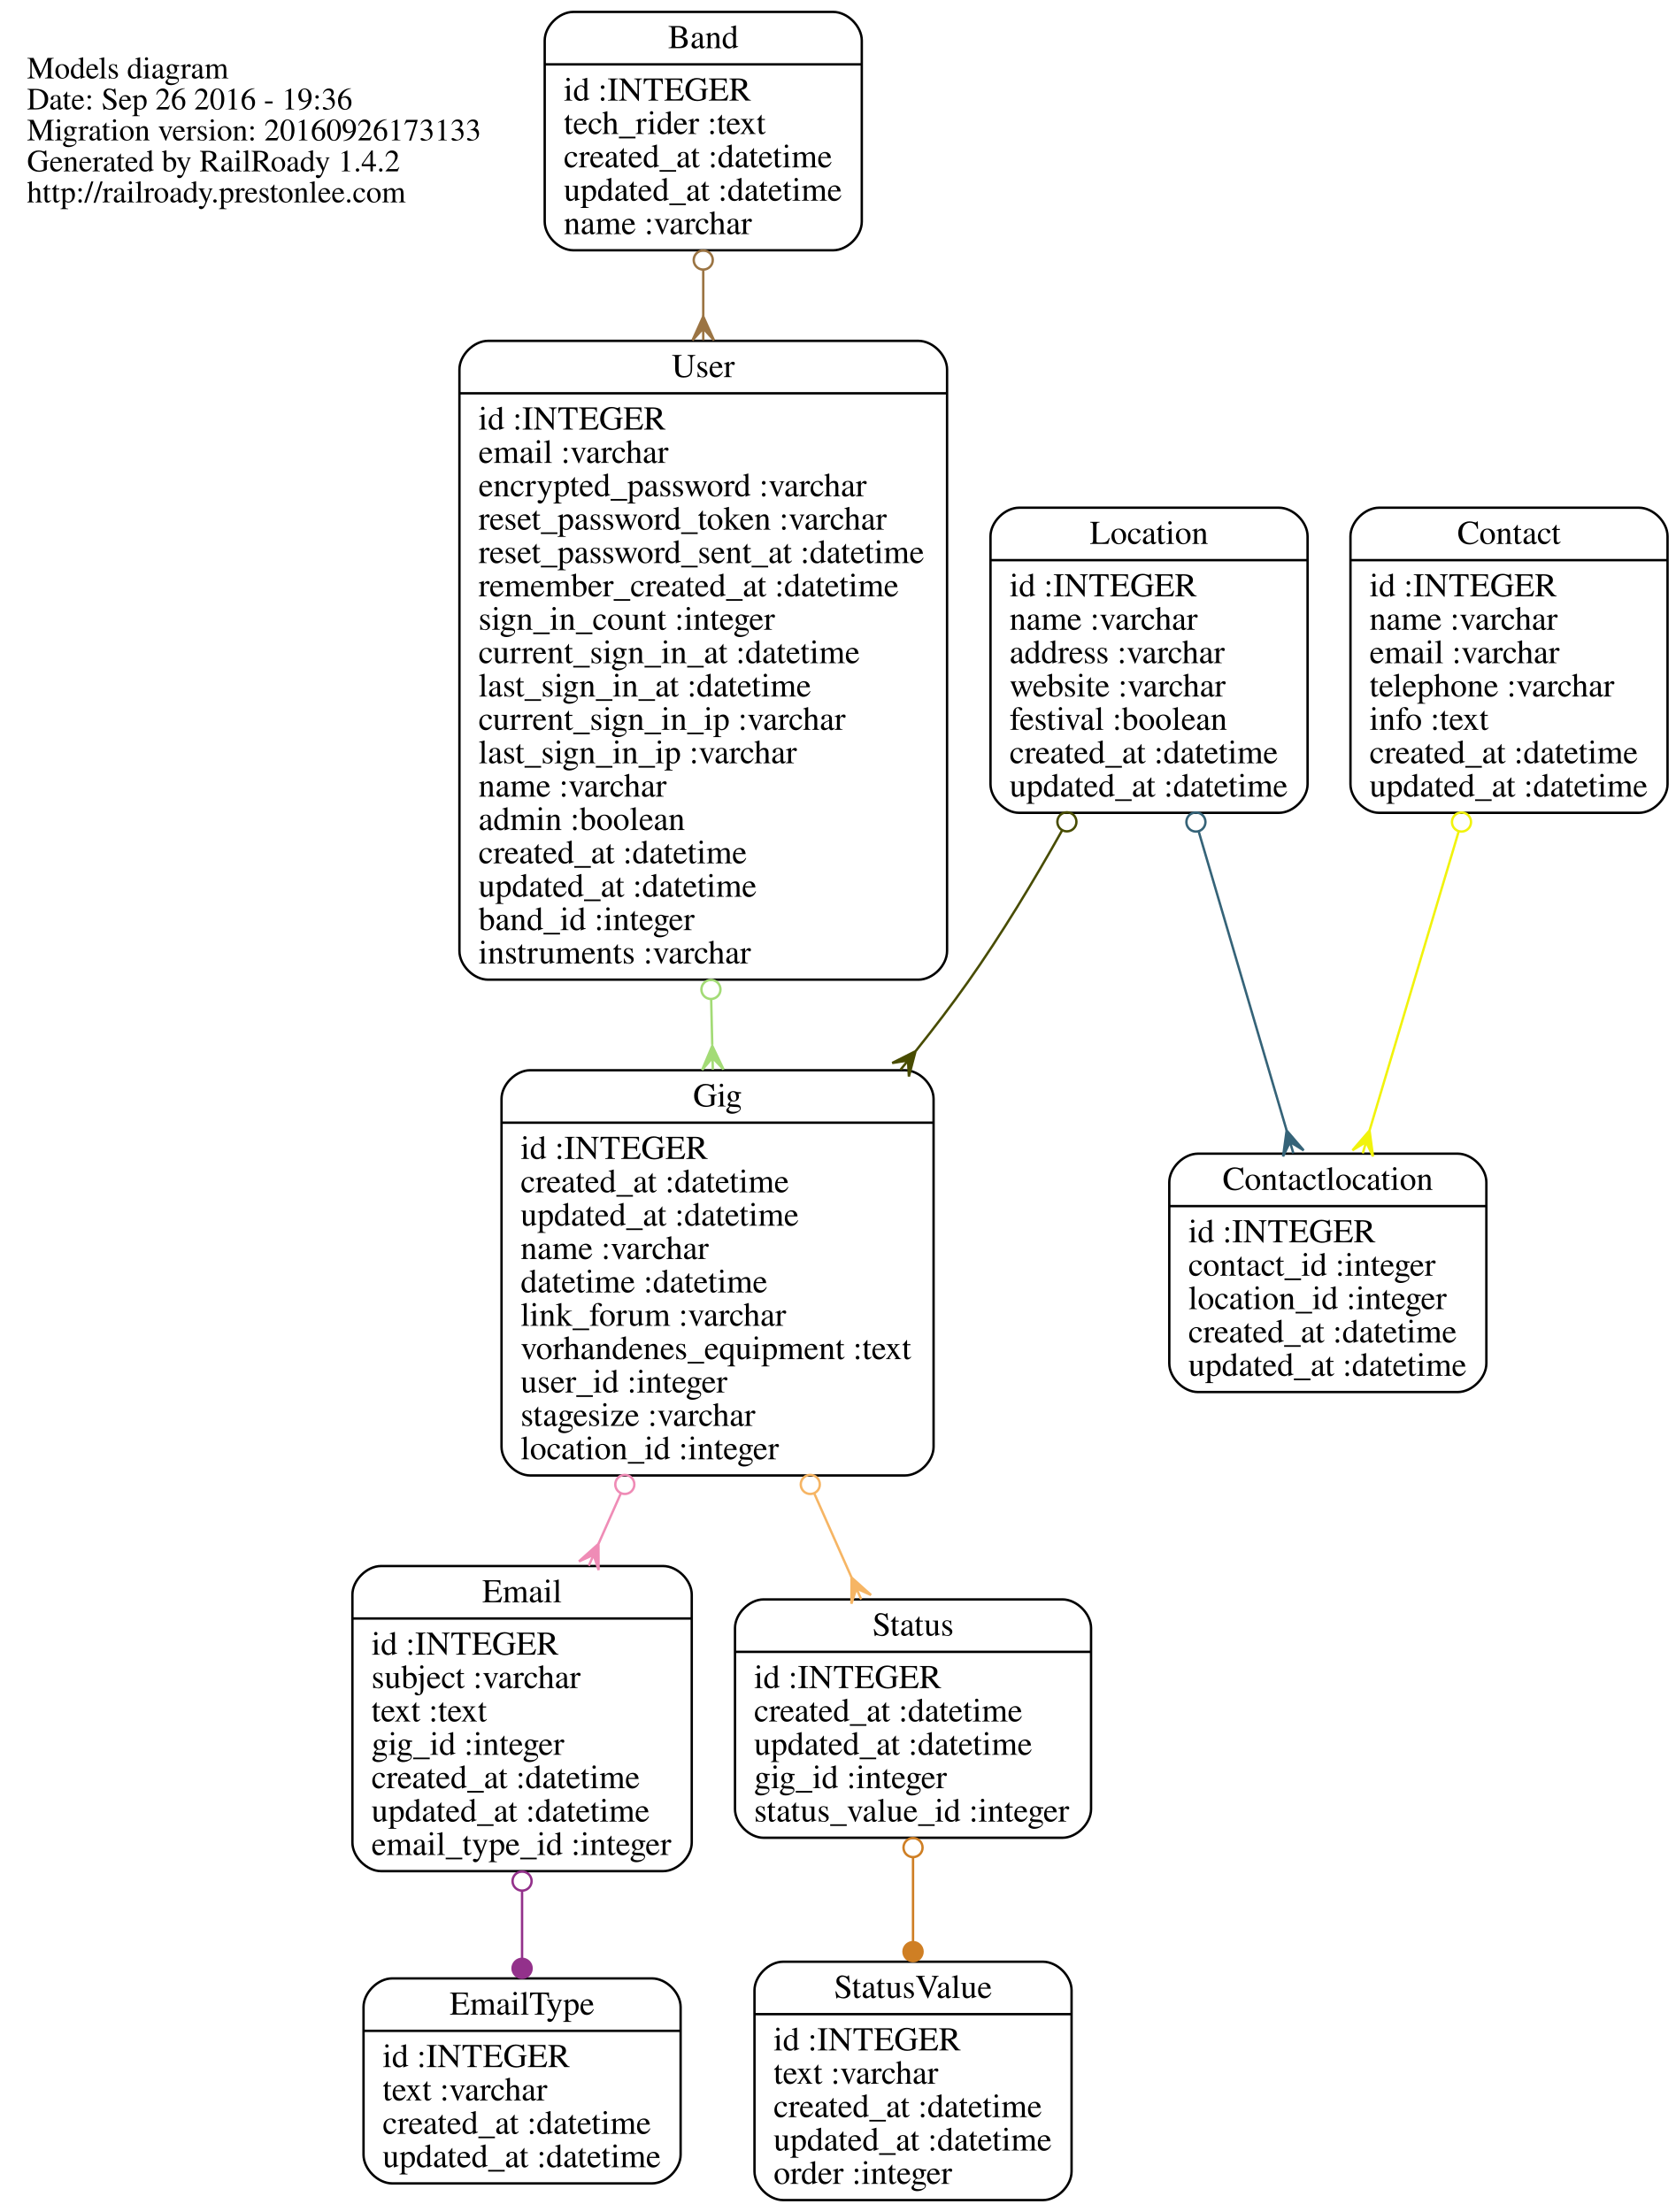
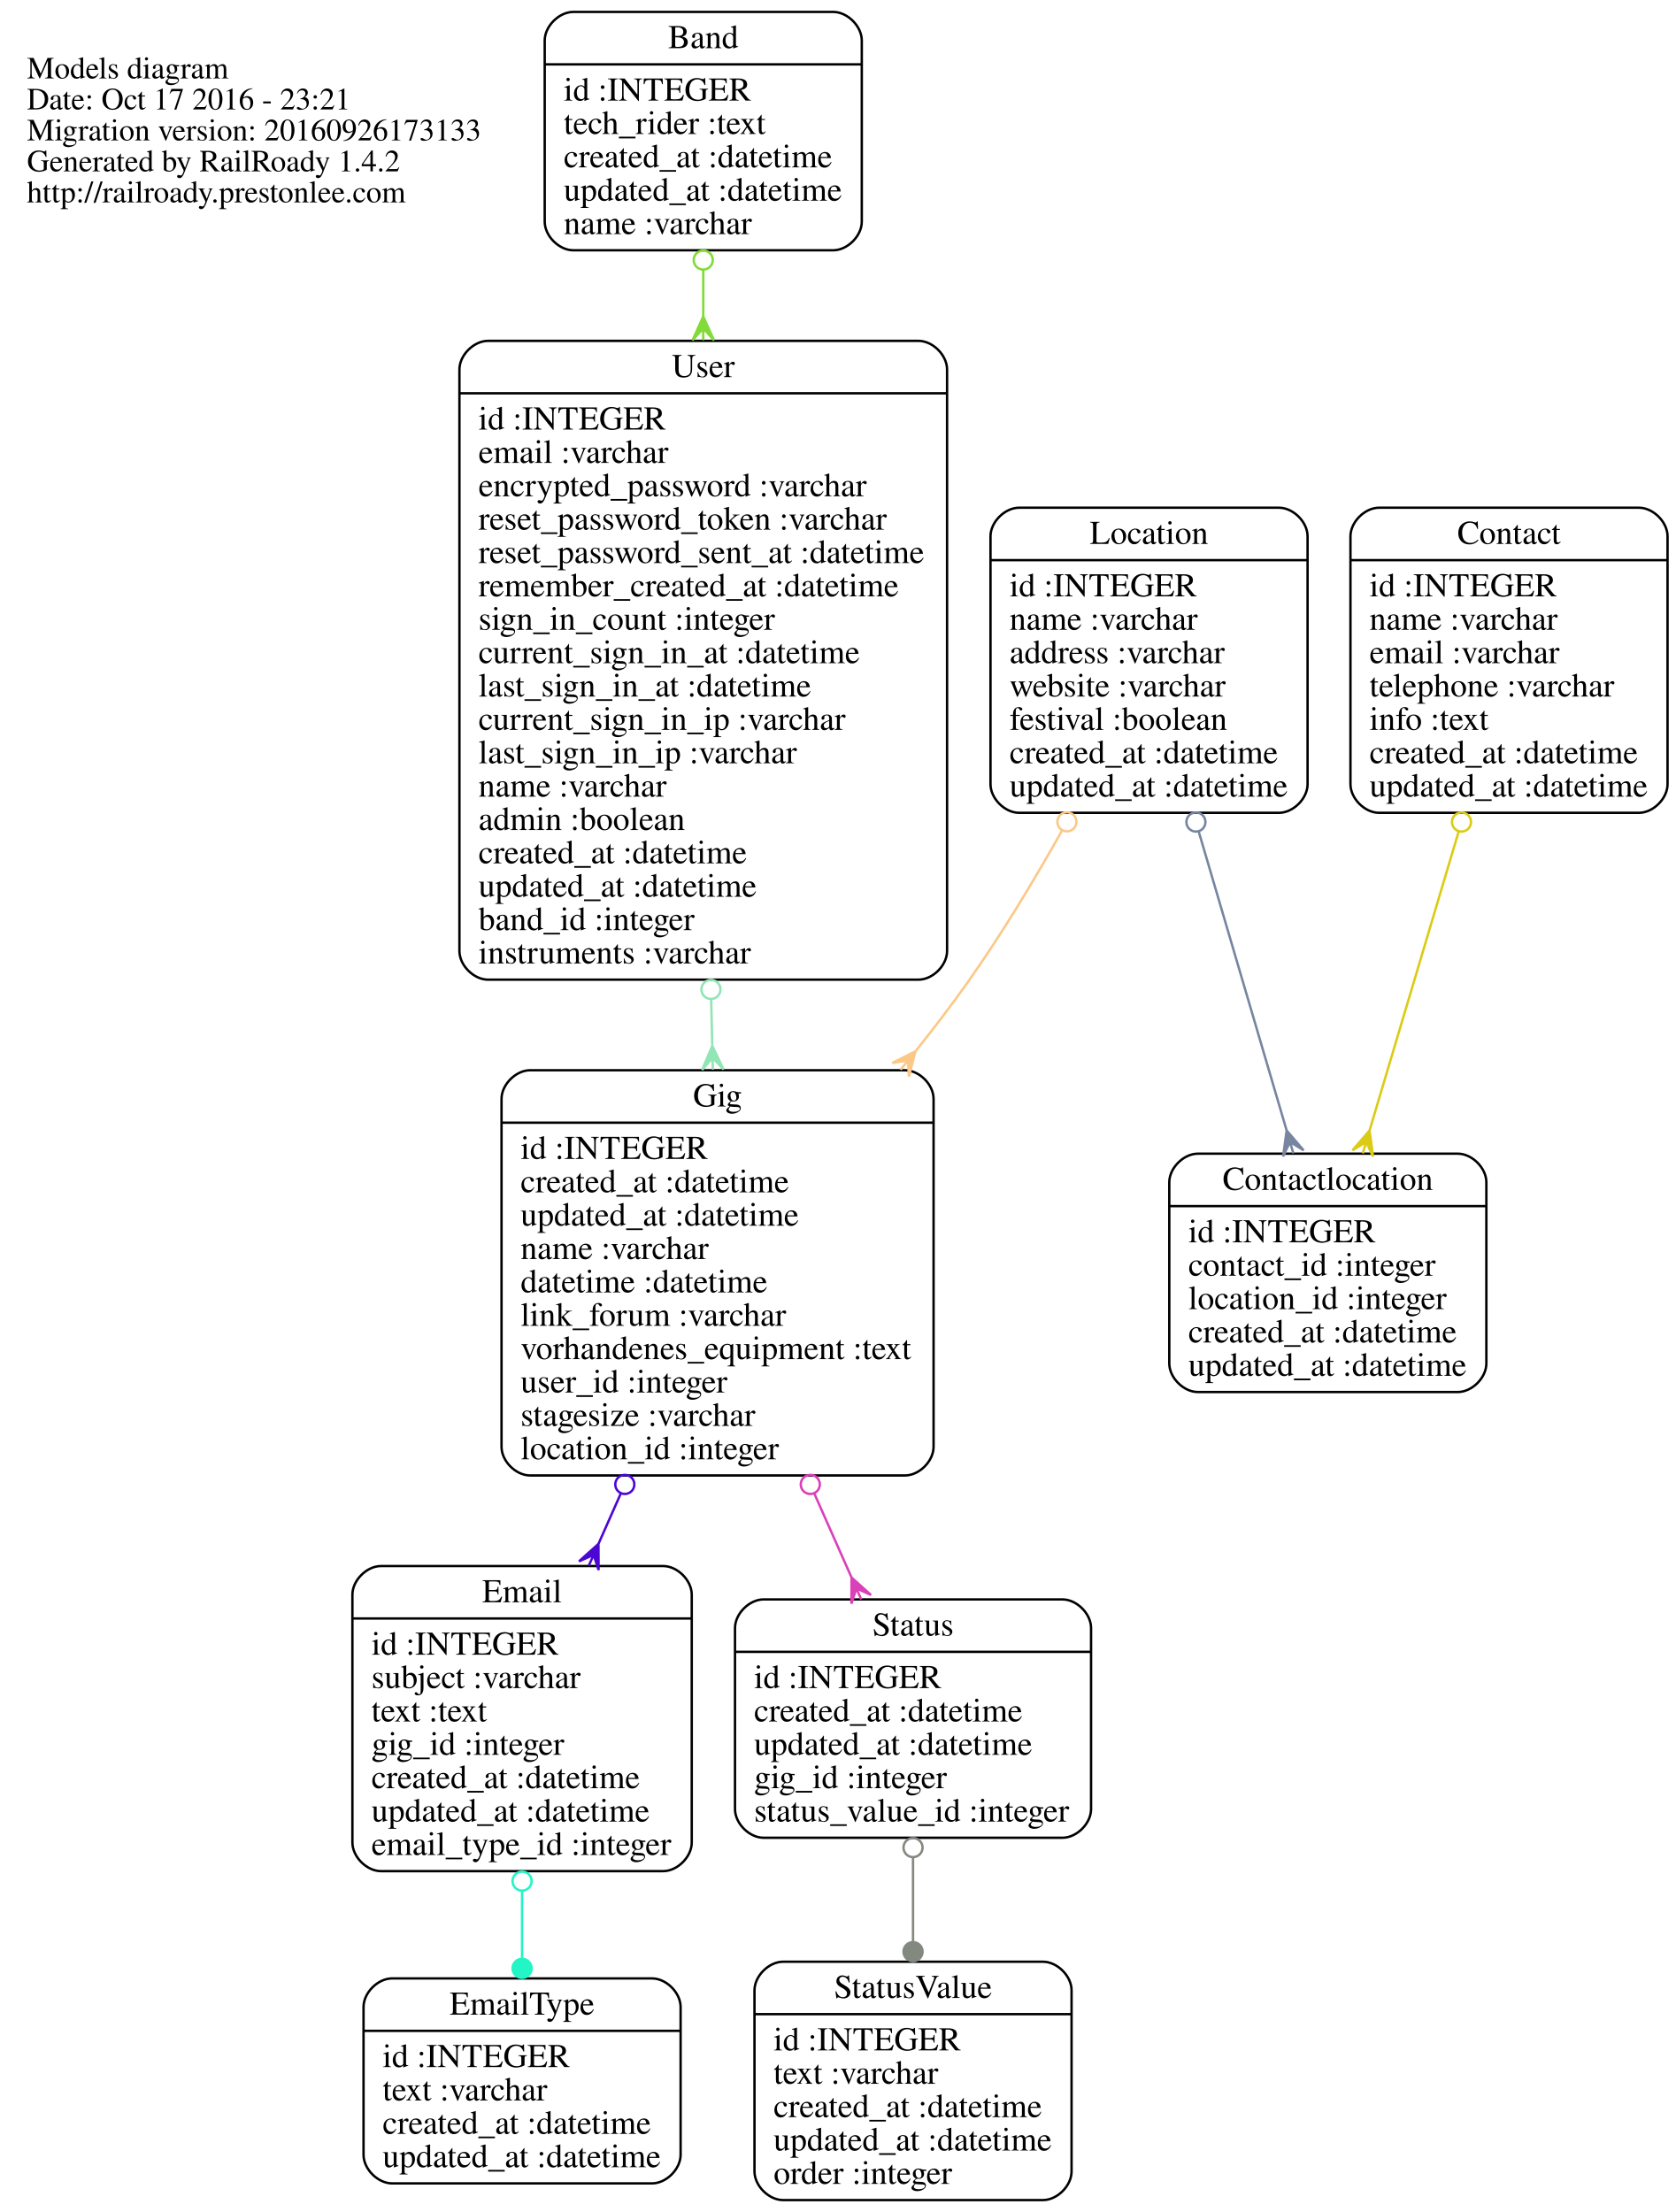
<svg xmlns="http://www.w3.org/2000/svg" width="703pt" height="928pt" viewBox="0.00 0.00 703.00 928.00">
  <g id="graph0" class="graph" transform="scale(1 1) rotate(0) translate(4 924)">
    <polygon fill="none" stroke="none" points="-4,4 -4,-924 699,-924 699,4 -4,4" />
    <g id="node1" class="node">
      <text text-anchor="start" x="7.312" y="-891.1" font-family="Times,serif" font-size="13.00">Models diagram</text>
-       <text text-anchor="start" x="7.312" y="-878.1" font-family="Times,serif" font-size="13.00">Date: Sep 26 2016 - 19:36</text>
+       <text text-anchor="start" x="7.312" y="-878.1" font-family="Times,serif" font-size="13.00">Date: Oct 17 2016 - 23:21</text>
      <text text-anchor="start" x="7.312" y="-865.1" font-family="Times,serif" font-size="13.00">Migration version: 20160926173133</text>
      <text text-anchor="start" x="7.312" y="-852.1" font-family="Times,serif" font-size="13.00">Generated by RailRoady 1.4.2</text>
      <text text-anchor="start" x="7.312" y="-839.1" font-family="Times,serif" font-size="13.00">http://railroady.prestonlee.com</text>
    </g>
    <g id="node2" class="node">
      <path fill="none" stroke="black" d="M236.495,-819C236.495,-819 345.505,-819 345.505,-819 351.505,-819 357.505,-825 357.505,-831 357.505,-831 357.505,-907 357.505,-907 357.505,-913 351.505,-919 345.505,-919 345.505,-919 236.495,-919 236.495,-919 230.495,-919 224.495,-913 224.495,-907 224.495,-907 224.495,-831 224.495,-831 224.495,-825 230.495,-819 236.495,-819" />
      <text text-anchor="middle" x="291" y="-903.8" font-family="Times,serif" font-size="14.00">Band</text>
      <polyline fill="none" stroke="black" points="224.495,-897 357.505,-897 " />
      <text text-anchor="start" x="232.495" y="-881.8" font-family="Times,serif" font-size="14.00">id :INTEGER</text>
      <text text-anchor="start" x="232.495" y="-867.8" font-family="Times,serif" font-size="14.00">tech_rider :text</text>
      <text text-anchor="start" x="232.495" y="-853.8" font-family="Times,serif" font-size="14.00">created_at :datetime</text>
      <text text-anchor="start" x="232.495" y="-839.8" font-family="Times,serif" font-size="14.00">updated_at :datetime</text>
      <text text-anchor="start" x="232.495" y="-825.8" font-family="Times,serif" font-size="14.00">name :varchar</text>
    </g>
    <g id="node11" class="node">
      <path fill="none" stroke="black" d="M200.722,-513C200.722,-513 381.278,-513 381.278,-513 387.278,-513 393.278,-519 393.278,-525 393.278,-525 393.278,-769 393.278,-769 393.278,-775 387.278,-781 381.278,-781 381.278,-781 200.722,-781 200.722,-781 194.722,-781 188.722,-775 188.722,-769 188.722,-769 188.722,-525 188.722,-525 188.722,-519 194.722,-513 200.722,-513" />
      <text text-anchor="middle" x="291" y="-765.8" font-family="Times,serif" font-size="14.00">User</text>
      <polyline fill="none" stroke="black" points="188.722,-759 393.278,-759 " />
      <text text-anchor="start" x="196.722" y="-743.8" font-family="Times,serif" font-size="14.00">id :INTEGER</text>
      <text text-anchor="start" x="196.722" y="-729.8" font-family="Times,serif" font-size="14.00">email :varchar</text>
      <text text-anchor="start" x="196.722" y="-715.8" font-family="Times,serif" font-size="14.00">encrypted_password :varchar</text>
      <text text-anchor="start" x="196.722" y="-701.8" font-family="Times,serif" font-size="14.00">reset_password_token :varchar</text>
      <text text-anchor="start" x="196.722" y="-687.8" font-family="Times,serif" font-size="14.00">reset_password_sent_at :datetime</text>
      <text text-anchor="start" x="196.722" y="-673.8" font-family="Times,serif" font-size="14.00">remember_created_at :datetime</text>
      <text text-anchor="start" x="196.722" y="-659.8" font-family="Times,serif" font-size="14.00">sign_in_count :integer</text>
      <text text-anchor="start" x="196.722" y="-645.8" font-family="Times,serif" font-size="14.00">current_sign_in_at :datetime</text>
      <text text-anchor="start" x="196.722" y="-631.8" font-family="Times,serif" font-size="14.00">last_sign_in_at :datetime</text>
      <text text-anchor="start" x="196.722" y="-617.8" font-family="Times,serif" font-size="14.00">current_sign_in_ip :varchar</text>
      <text text-anchor="start" x="196.722" y="-603.8" font-family="Times,serif" font-size="14.00">last_sign_in_ip :varchar</text>
      <text text-anchor="start" x="196.722" y="-589.8" font-family="Times,serif" font-size="14.00">name :varchar</text>
      <text text-anchor="start" x="196.722" y="-575.8" font-family="Times,serif" font-size="14.00">admin :boolean</text>
      <text text-anchor="start" x="196.722" y="-561.8" font-family="Times,serif" font-size="14.00">created_at :datetime</text>
      <text text-anchor="start" x="196.722" y="-547.8" font-family="Times,serif" font-size="14.00">updated_at :datetime</text>
      <text text-anchor="start" x="196.722" y="-533.8" font-family="Times,serif" font-size="14.00">band_id :integer</text>
      <text text-anchor="start" x="196.722" y="-519.8" font-family="Times,serif" font-size="14.00">instruments :varchar</text>
    </g>
    <g id="edge1" class="edge">
-       <path fill="none" stroke="#9b7443" d="M291,-810.878C291,-804.605 291,-798.031 291,-791.271" />
-       <ellipse fill="none" stroke="#9b7443" cx="291" cy="-814.902" rx="4" ry="4" />
-       <polygon fill="#9b7443" stroke="#9b7443" points="291,-791.249 295.5,-781.249 291,-786.249 291,-781.249 291,-781.249 291,-781.249 291,-786.249 286.5,-781.249 291,-791.249 291,-791.249" />
+       <path fill="none" stroke="#82db38" d="M291,-810.878C291,-804.605 291,-798.031 291,-791.271" />
+       <ellipse fill="none" stroke="#82db38" cx="291" cy="-814.902" rx="4" ry="4" />
+       <polygon fill="#82db38" stroke="#82db38" points="291,-791.249 295.5,-781.249 291,-786.249 291,-781.249 291,-781.249 291,-781.249 291,-786.249 286.5,-781.249 291,-791.249 291,-791.249" />
    </g>
    <g id="node3" class="node">
      <path fill="none" stroke="black" d="M574.495,-583C574.495,-583 683.505,-583 683.505,-583 689.505,-583 695.505,-589 695.505,-595 695.505,-595 695.505,-699 695.505,-699 695.505,-705 689.505,-711 683.505,-711 683.505,-711 574.495,-711 574.495,-711 568.495,-711 562.495,-705 562.495,-699 562.495,-699 562.495,-595 562.495,-595 562.495,-589 568.495,-583 574.495,-583" />
      <text text-anchor="middle" x="629" y="-695.8" font-family="Times,serif" font-size="14.00">Contact</text>
      <polyline fill="none" stroke="black" points="562.495,-689 695.505,-689 " />
      <text text-anchor="start" x="570.495" y="-673.8" font-family="Times,serif" font-size="14.00">id :INTEGER</text>
      <text text-anchor="start" x="570.495" y="-659.8" font-family="Times,serif" font-size="14.00">name :varchar</text>
      <text text-anchor="start" x="570.495" y="-645.8" font-family="Times,serif" font-size="14.00">email :varchar</text>
      <text text-anchor="start" x="570.495" y="-631.8" font-family="Times,serif" font-size="14.00">telephone :varchar</text>
      <text text-anchor="start" x="570.495" y="-617.8" font-family="Times,serif" font-size="14.00">info :text</text>
      <text text-anchor="start" x="570.495" y="-603.8" font-family="Times,serif" font-size="14.00">created_at :datetime</text>
      <text text-anchor="start" x="570.495" y="-589.8" font-family="Times,serif" font-size="14.00">updated_at :datetime</text>
    </g>
    <g id="node4" class="node">
      <path fill="none" stroke="black" d="M498.495,-340C498.495,-340 607.505,-340 607.505,-340 613.505,-340 619.505,-346 619.505,-352 619.505,-352 619.505,-428 619.505,-428 619.505,-434 613.505,-440 607.505,-440 607.505,-440 498.495,-440 498.495,-440 492.495,-440 486.495,-434 486.495,-428 486.495,-428 486.495,-352 486.495,-352 486.495,-346 492.495,-340 498.495,-340" />
      <text text-anchor="middle" x="553" y="-424.8" font-family="Times,serif" font-size="14.00">Contactlocation</text>
      <polyline fill="none" stroke="black" points="486.495,-418 619.505,-418 " />
      <text text-anchor="start" x="494.495" y="-402.8" font-family="Times,serif" font-size="14.00">id :INTEGER</text>
      <text text-anchor="start" x="494.495" y="-388.8" font-family="Times,serif" font-size="14.00">contact_id :integer</text>
      <text text-anchor="start" x="494.495" y="-374.8" font-family="Times,serif" font-size="14.00">location_id :integer</text>
      <text text-anchor="start" x="494.495" y="-360.8" font-family="Times,serif" font-size="14.00">created_at :datetime</text>
      <text text-anchor="start" x="494.495" y="-346.8" font-family="Times,serif" font-size="14.00">updated_at :datetime</text>
    </g>
    <g id="edge2" class="edge">
-       <path fill="none" stroke="#f1f30c" d="M607.862,-575.077C596.111,-535.647 581.66,-487.162 570.54,-449.851" />
-       <ellipse fill="none" stroke="#f1f30c" cx="609.071" cy="-579.133" rx="4" ry="4" />
-       <polygon fill="#f1f30c" stroke="#f1f30c" points="570.499,-449.715 571.956,-438.846 569.071,-444.923 567.643,-440.131 567.643,-440.131 567.643,-440.131 569.071,-444.923 563.33,-441.417 570.499,-449.715 570.499,-449.715" />
+       <path fill="none" stroke="#dbcb14" d="M607.862,-575.077C596.111,-535.647 581.66,-487.162 570.54,-449.851" />
+       <ellipse fill="none" stroke="#dbcb14" cx="609.071" cy="-579.133" rx="4" ry="4" />
+       <polygon fill="#dbcb14" stroke="#dbcb14" points="570.499,-449.715 571.956,-438.846 569.071,-444.923 567.643,-440.131 567.643,-440.131 567.643,-440.131 569.071,-444.923 563.33,-441.417 570.499,-449.715 570.499,-449.715" />
    </g>
    <g id="node5" class="node">
      <path fill="none" stroke="black" d="M155.826,-139C155.826,-139 274.174,-139 274.174,-139 280.174,-139 286.174,-145 286.174,-151 286.174,-151 286.174,-255 286.174,-255 286.174,-261 280.174,-267 274.174,-267 274.174,-267 155.826,-267 155.826,-267 149.826,-267 143.826,-261 143.826,-255 143.826,-255 143.826,-151 143.826,-151 143.826,-145 149.826,-139 155.826,-139" />
      <text text-anchor="middle" x="215" y="-251.8" font-family="Times,serif" font-size="14.00">Email</text>
      <polyline fill="none" stroke="black" points="143.826,-245 286.174,-245 " />
      <text text-anchor="start" x="151.826" y="-229.8" font-family="Times,serif" font-size="14.00">id :INTEGER</text>
      <text text-anchor="start" x="151.826" y="-215.8" font-family="Times,serif" font-size="14.00">subject :varchar</text>
      <text text-anchor="start" x="151.826" y="-201.8" font-family="Times,serif" font-size="14.00">text :text</text>
      <text text-anchor="start" x="151.826" y="-187.8" font-family="Times,serif" font-size="14.00">gig_id :integer</text>
      <text text-anchor="start" x="151.826" y="-173.8" font-family="Times,serif" font-size="14.00">created_at :datetime</text>
      <text text-anchor="start" x="151.826" y="-159.8" font-family="Times,serif" font-size="14.00">updated_at :datetime</text>
      <text text-anchor="start" x="151.826" y="-145.8" font-family="Times,serif" font-size="14.00">email_type_id :integer</text>
    </g>
    <g id="node6" class="node">
      <path fill="none" stroke="black" d="M160.495,-8C160.495,-8 269.505,-8 269.505,-8 275.505,-8 281.505,-14 281.505,-20 281.505,-20 281.505,-82 281.505,-82 281.505,-88 275.505,-94 269.505,-94 269.505,-94 160.495,-94 160.495,-94 154.495,-94 148.495,-88 148.495,-82 148.495,-82 148.495,-20 148.495,-20 148.495,-14 154.495,-8 160.495,-8" />
      <text text-anchor="middle" x="215" y="-78.8" font-family="Times,serif" font-size="14.00">EmailType</text>
      <polyline fill="none" stroke="black" points="148.495,-72 281.505,-72 " />
      <text text-anchor="start" x="156.495" y="-56.8" font-family="Times,serif" font-size="14.00">id :INTEGER</text>
      <text text-anchor="start" x="156.495" y="-42.8" font-family="Times,serif" font-size="14.00">text :varchar</text>
      <text text-anchor="start" x="156.495" y="-28.8" font-family="Times,serif" font-size="14.00">created_at :datetime</text>
      <text text-anchor="start" x="156.495" y="-14.8" font-family="Times,serif" font-size="14.00">updated_at :datetime</text>
    </g>
    <g id="edge3" class="edge">
-       <path fill="none" stroke="#93318b" d="M215,-130.658C215,-121.108 215,-111.479 215,-102.392" />
-       <ellipse fill="none" stroke="#93318b" cx="215" cy="-134.821" rx="4" ry="4" />
-       <ellipse fill="#93318b" stroke="#93318b" cx="215" cy="-98.217" rx="4" ry="4" />
+       <path fill="none" stroke="#24f5c6" d="M215,-130.658C215,-121.108 215,-111.479 215,-102.392" />
+       <ellipse fill="none" stroke="#24f5c6" cx="215" cy="-134.821" rx="4" ry="4" />
+       <ellipse fill="#24f5c6" stroke="#24f5c6" cx="215" cy="-98.217" rx="4" ry="4" />
    </g>
    <g id="node7" class="node">
      <path fill="none" stroke="black" d="M218.384,-305C218.384,-305 375.616,-305 375.616,-305 381.616,-305 387.616,-311 387.616,-317 387.616,-317 387.616,-463 387.616,-463 387.616,-469 381.616,-475 375.616,-475 375.616,-475 218.384,-475 218.384,-475 212.384,-475 206.384,-469 206.384,-463 206.384,-463 206.384,-317 206.384,-317 206.384,-311 212.384,-305 218.384,-305" />
      <text text-anchor="middle" x="297" y="-459.8" font-family="Times,serif" font-size="14.00">Gig</text>
      <polyline fill="none" stroke="black" points="206.384,-453 387.616,-453 " />
      <text text-anchor="start" x="214.384" y="-437.8" font-family="Times,serif" font-size="14.00">id :INTEGER</text>
      <text text-anchor="start" x="214.384" y="-423.8" font-family="Times,serif" font-size="14.00">created_at :datetime</text>
      <text text-anchor="start" x="214.384" y="-409.8" font-family="Times,serif" font-size="14.00">updated_at :datetime</text>
      <text text-anchor="start" x="214.384" y="-395.8" font-family="Times,serif" font-size="14.00">name :varchar</text>
      <text text-anchor="start" x="214.384" y="-381.8" font-family="Times,serif" font-size="14.00">datetime :datetime</text>
      <text text-anchor="start" x="214.384" y="-367.8" font-family="Times,serif" font-size="14.00">link_forum :varchar</text>
      <text text-anchor="start" x="214.384" y="-353.8" font-family="Times,serif" font-size="14.00">vorhandenes_equipment :text</text>
      <text text-anchor="start" x="214.384" y="-339.8" font-family="Times,serif" font-size="14.00">user_id :integer</text>
      <text text-anchor="start" x="214.384" y="-325.8" font-family="Times,serif" font-size="14.00">stagesize :varchar</text>
      <text text-anchor="start" x="214.384" y="-311.8" font-family="Times,serif" font-size="14.00">location_id :integer</text>
    </g>
    <g id="edge5" class="edge">
-       <path fill="none" stroke="#ef8cb6" d="M256.414,-297.435C253.29,-290.386 250.163,-283.331 247.105,-276.431" />
-       <ellipse fill="none" stroke="#ef8cb6" cx="258.098" cy="-301.234" rx="4" ry="4" />
-       <polygon fill="#ef8cb6" stroke="#ef8cb6" points="247.037,-276.278 247.098,-265.312 245.01,-271.707 242.984,-267.135 242.984,-267.135 242.984,-267.135 245.01,-271.707 238.87,-268.959 247.037,-276.278 247.037,-276.278" />
+       <path fill="none" stroke="#4c06d3" d="M256.414,-297.435C253.29,-290.386 250.163,-283.331 247.105,-276.431" />
+       <ellipse fill="none" stroke="#4c06d3" cx="258.098" cy="-301.234" rx="4" ry="4" />
+       <polygon fill="#4c06d3" stroke="#4c06d3" points="247.037,-276.278 247.098,-265.312 245.01,-271.707 242.984,-267.135 242.984,-267.135 242.984,-267.135 245.01,-271.707 238.87,-268.959 247.037,-276.278 247.037,-276.278" />
    </g>
    <g id="node9" class="node">
      <path fill="none" stroke="black" d="M316.322,-153C316.322,-153 441.678,-153 441.678,-153 447.678,-153 453.678,-159 453.678,-165 453.678,-165 453.678,-241 453.678,-241 453.678,-247 447.678,-253 441.678,-253 441.678,-253 316.322,-253 316.322,-253 310.322,-253 304.322,-247 304.322,-241 304.322,-241 304.322,-165 304.322,-165 304.322,-159 310.322,-153 316.322,-153" />
      <text text-anchor="middle" x="379" y="-237.8" font-family="Times,serif" font-size="14.00">Status</text>
      <polyline fill="none" stroke="black" points="304.322,-231 453.678,-231 " />
      <text text-anchor="start" x="312.322" y="-215.8" font-family="Times,serif" font-size="14.00">id :INTEGER</text>
      <text text-anchor="start" x="312.322" y="-201.8" font-family="Times,serif" font-size="14.00">created_at :datetime</text>
      <text text-anchor="start" x="312.322" y="-187.8" font-family="Times,serif" font-size="14.00">updated_at :datetime</text>
      <text text-anchor="start" x="312.322" y="-173.8" font-family="Times,serif" font-size="14.00">gig_id :integer</text>
      <text text-anchor="start" x="312.322" y="-159.8" font-family="Times,serif" font-size="14.00">status_value_id :integer</text>
    </g>
    <g id="edge4" class="edge">
-       <path fill="none" stroke="#f6b564" d="M337.608,-297.383C342.911,-285.42 348.222,-273.438 353.187,-262.236" />
-       <ellipse fill="none" stroke="#f6b564" cx="335.902" cy="-301.234" rx="4" ry="4" />
-       <polygon fill="#f6b564" stroke="#f6b564" points="353.217,-262.17 361.383,-254.851 355.243,-257.599 357.269,-253.027 357.269,-253.027 357.269,-253.027 355.243,-257.599 353.155,-251.204 353.217,-262.17 353.217,-262.17" />
+       <path fill="none" stroke="#db40b9" d="M337.608,-297.383C342.911,-285.42 348.222,-273.438 353.187,-262.236" />
+       <ellipse fill="none" stroke="#db40b9" cx="335.902" cy="-301.234" rx="4" ry="4" />
+       <polygon fill="#db40b9" stroke="#db40b9" points="353.217,-262.17 361.383,-254.851 355.243,-257.599 357.269,-253.027 357.269,-253.027 357.269,-253.027 355.243,-257.599 353.155,-251.204 353.217,-262.17 353.217,-262.17" />
    </g>
    <g id="node8" class="node">
      <path fill="none" stroke="black" d="M423.495,-583C423.495,-583 532.505,-583 532.505,-583 538.505,-583 544.505,-589 544.505,-595 544.505,-595 544.505,-699 544.505,-699 544.505,-705 538.505,-711 532.505,-711 532.505,-711 423.495,-711 423.495,-711 417.495,-711 411.495,-705 411.495,-699 411.495,-699 411.495,-595 411.495,-595 411.495,-589 417.495,-583 423.495,-583" />
      <text text-anchor="middle" x="478" y="-695.8" font-family="Times,serif" font-size="14.00">Location</text>
      <polyline fill="none" stroke="black" points="411.495,-689 544.505,-689 " />
      <text text-anchor="start" x="419.495" y="-673.8" font-family="Times,serif" font-size="14.00">id :INTEGER</text>
      <text text-anchor="start" x="419.495" y="-659.8" font-family="Times,serif" font-size="14.00">name :varchar</text>
      <text text-anchor="start" x="419.495" y="-645.8" font-family="Times,serif" font-size="14.00">address :varchar</text>
      <text text-anchor="start" x="419.495" y="-631.8" font-family="Times,serif" font-size="14.00">website :varchar</text>
      <text text-anchor="start" x="419.495" y="-617.8" font-family="Times,serif" font-size="14.00">festival :boolean</text>
      <text text-anchor="start" x="419.495" y="-603.8" font-family="Times,serif" font-size="14.00">created_at :datetime</text>
      <text text-anchor="start" x="419.495" y="-589.8" font-family="Times,serif" font-size="14.00">updated_at :datetime</text>
    </g>
    <g id="edge7" class="edge">
-       <path fill="none" stroke="#356378" d="M498.86,-575.077C510.457,-535.647 524.717,-487.162 535.691,-449.851" />
-       <ellipse fill="none" stroke="#356378" cx="497.668" cy="-579.129" rx="4" ry="4" />
-       <polygon fill="#356378" stroke="#356378" points="535.728,-449.725 542.867,-441.401 537.139,-444.928 538.55,-440.131 538.55,-440.131 538.55,-440.131 537.139,-444.928 534.233,-438.861 535.728,-449.725 535.728,-449.725" />
+       <path fill="none" stroke="#7785a0" d="M498.86,-575.077C510.457,-535.647 524.717,-487.162 535.691,-449.851" />
+       <ellipse fill="none" stroke="#7785a0" cx="497.668" cy="-579.129" rx="4" ry="4" />
+       <polygon fill="#7785a0" stroke="#7785a0" points="535.728,-449.725 542.867,-441.401 537.139,-444.928 538.55,-440.131 538.55,-440.131 538.55,-440.131 537.139,-444.928 534.233,-438.861 535.728,-449.725 535.728,-449.725" />
    </g>
    <g id="edge6" class="edge">
-       <path fill="none" stroke="#484c01" d="M441.565,-575.659C429.77,-554.646 416.078,-531.916 402,-512 395.227,-502.418 387.835,-492.709 380.211,-483.173" />
-       <ellipse fill="none" stroke="#484c01" cx="443.545" cy="-579.217" rx="4" ry="4" />
-       <polygon fill="#484c01" stroke="#484c01" points="380.056,-482.982 377.259,-472.379 376.909,-479.097 373.762,-475.211 373.762,-475.211 373.762,-475.211 376.909,-479.097 370.265,-478.044 380.056,-482.982 380.056,-482.982" />
+       <path fill="none" stroke="#fbc888" d="M441.565,-575.659C429.77,-554.646 416.078,-531.916 402,-512 395.227,-502.418 387.835,-492.709 380.211,-483.173" />
+       <ellipse fill="none" stroke="#fbc888" cx="443.545" cy="-579.217" rx="4" ry="4" />
+       <polygon fill="#fbc888" stroke="#fbc888" points="380.056,-482.982 377.259,-472.379 376.909,-479.097 373.762,-475.211 373.762,-475.211 373.762,-475.211 376.909,-479.097 370.265,-478.044 380.056,-482.982 380.056,-482.982" />
    </g>
    <g id="node10" class="node">
      <path fill="none" stroke="black" d="M324.495,-1C324.495,-1 433.505,-1 433.505,-1 439.505,-1 445.505,-7 445.505,-13 445.505,-13 445.505,-89 445.505,-89 445.505,-95 439.505,-101 433.505,-101 433.505,-101 324.495,-101 324.495,-101 318.495,-101 312.495,-95 312.495,-89 312.495,-89 312.495,-13 312.495,-13 312.495,-7 318.495,-1 324.495,-1" />
      <text text-anchor="middle" x="379" y="-85.8" font-family="Times,serif" font-size="14.00">StatusValue</text>
      <polyline fill="none" stroke="black" points="312.495,-79 445.505,-79 " />
      <text text-anchor="start" x="320.495" y="-63.8" font-family="Times,serif" font-size="14.00">id :INTEGER</text>
      <text text-anchor="start" x="320.495" y="-49.8" font-family="Times,serif" font-size="14.00">text :varchar</text>
      <text text-anchor="start" x="320.495" y="-35.8" font-family="Times,serif" font-size="14.00">created_at :datetime</text>
      <text text-anchor="start" x="320.495" y="-21.8" font-family="Times,serif" font-size="14.00">updated_at :datetime</text>
      <text text-anchor="start" x="320.495" y="-7.8" font-family="Times,serif" font-size="14.00">order :integer</text>
    </g>
    <g id="edge8" class="edge">
-       <path fill="none" stroke="#cf7f24" d="M379,-144.588C379,-133.083 379,-120.993 379,-109.485" />
-       <ellipse fill="none" stroke="#cf7f24" cx="379" cy="-148.884" rx="4" ry="4" />
-       <ellipse fill="#cf7f24" stroke="#cf7f24" cx="379" cy="-105.226" rx="4" ry="4" />
+       <path fill="none" stroke="#848980" d="M379,-144.588C379,-133.083 379,-120.993 379,-109.485" />
+       <ellipse fill="none" stroke="#848980" cx="379" cy="-148.884" rx="4" ry="4" />
+       <ellipse fill="#848980" stroke="#848980" cx="379" cy="-105.226" rx="4" ry="4" />
    </g>
    <g id="edge9" class="edge">
-       <path fill="none" stroke="#a3db76" d="M294.322,-504.813C294.474,-498.37 294.624,-491.975 294.772,-485.693" />
-       <ellipse fill="none" stroke="#a3db76" cx="294.226" cy="-508.9" rx="4" ry="4" />
-       <polygon fill="#a3db76" stroke="#a3db76" points="294.783,-485.238 299.517,-475.346 294.9,-480.239 295.018,-475.241 295.018,-475.241 295.018,-475.241 294.9,-480.239 290.519,-475.135 294.783,-485.238 294.783,-485.238" />
+       <path fill="none" stroke="#92e5b4" d="M294.322,-504.813C294.474,-498.37 294.624,-491.975 294.772,-485.693" />
+       <ellipse fill="none" stroke="#92e5b4" cx="294.226" cy="-508.9" rx="4" ry="4" />
+       <polygon fill="#92e5b4" stroke="#92e5b4" points="294.783,-485.238 299.517,-475.346 294.9,-480.239 295.018,-475.241 295.018,-475.241 295.018,-475.241 294.9,-480.239 290.519,-475.135 294.783,-485.238 294.783,-485.238" />
    </g>
  </g>
</svg>
